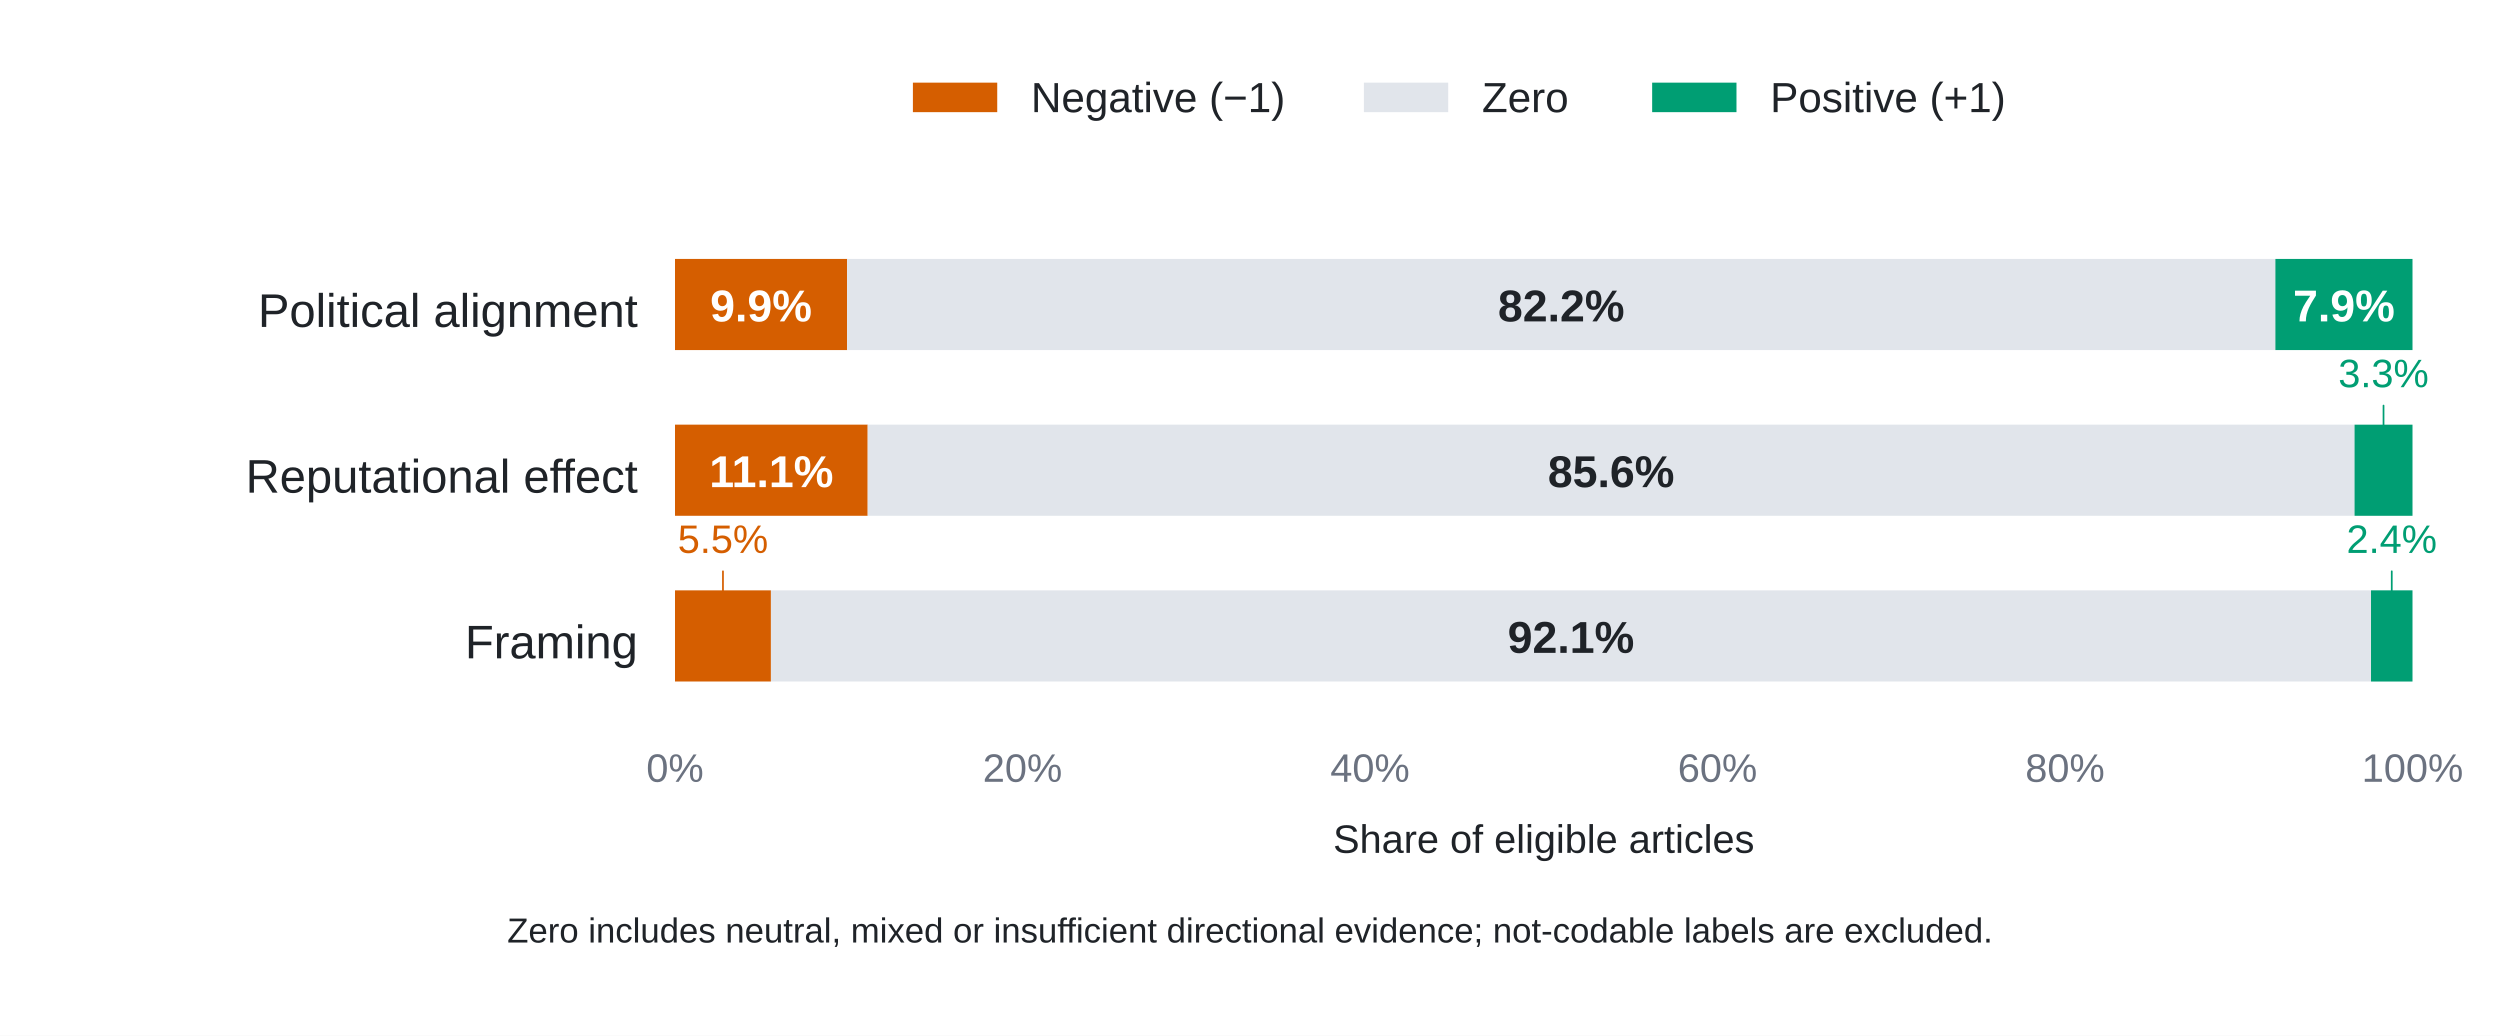
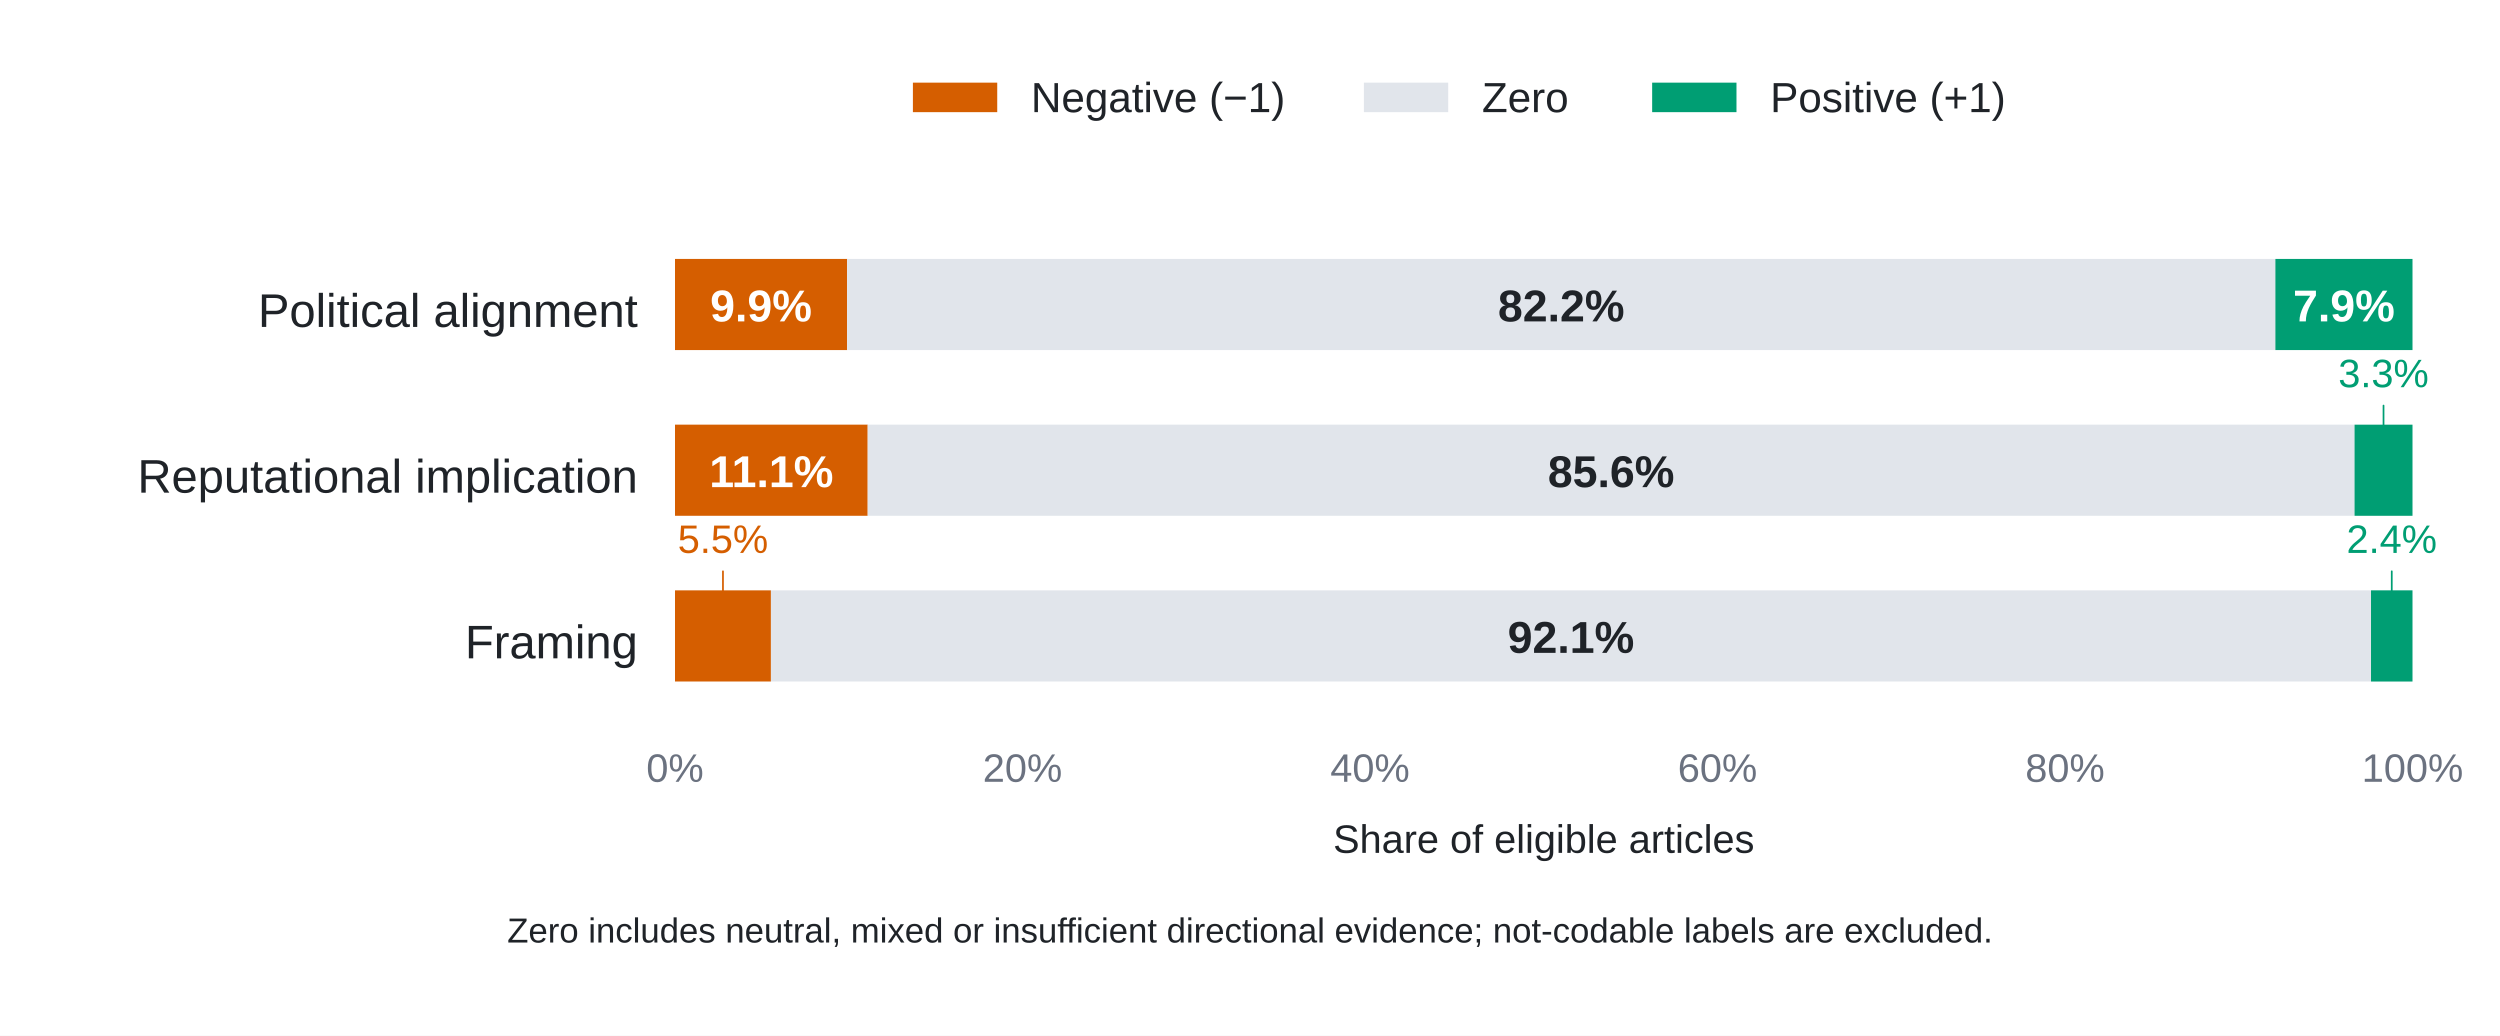
<svg xmlns="http://www.w3.org/2000/svg" width="1008pt" height="417.6pt" viewBox="0 0 1008 417.6" version="1.1">
  <defs>
    <style type="text/css">*{stroke-linejoin: round; stroke-linecap: butt}</style>
  </defs>
  <g id="figure_1">
    <g id="patch_1">
-       <path d="M 0 417.6  L 1008 417.6  L 1008 0  L 0 0  z " style="fill: #ffffff" />
+       <path d="M 0 417.6 L 1008 417.6 L 1008 0 L 0 0 z " style="fill: #ffffff" />
    </g>
    <g id="axes_1">
      <g id="patch_2">
-         <path d="M 272.16 296.496  L 972.72 296.496  L 972.72 79.344  L 272.16 79.344  z " style="fill: #ffffff" />
+         <path d="M 272.16 296.496 L 972.72 296.496 L 972.72 79.344 L 272.16 79.344 z " style="fill: #ffffff" />
      </g>
      <g id="patch_3">
-         <path d="M 272.16 104.4  L 341.546 104.4  L 341.546 141.149  L 272.16 141.149  z " clip-path="url(#p904f1ab485)" style="fill: #d55e00" />
+         <path d="M 272.16 104.4 L 341.546 104.4 L 341.546 141.149 L 272.16 141.149 z " clip-path="url(#p0421eb1558)" style="fill: #d55e00" />
      </g>
      <g id="patch_4">
-         <path d="M 272.16 171.216  L 349.857 171.216  L 349.857 207.965  L 272.16 207.965  z " clip-path="url(#p904f1ab485)" style="fill: #d55e00" />
+         <path d="M 272.16 171.216 L 349.857 171.216 L 349.857 207.965 L 272.16 207.965 z " clip-path="url(#p0421eb1558)" style="fill: #d55e00" />
      </g>
      <g id="patch_5">
-         <path d="M 272.16 238.032  L 310.834 238.032  L 310.834 274.781  L 272.16 274.781  z " clip-path="url(#p904f1ab485)" style="fill: #d55e00" />
+         <path d="M 272.16 238.032 L 310.834 238.032 L 310.834 274.781 L 272.16 274.781 z " clip-path="url(#p0421eb1558)" style="fill: #d55e00" />
      </g>
      <g id="patch_6">
-         <path d="M 341.546 104.4  L 917.432 104.4  L 917.432 141.149  L 341.546 141.149  z " clip-path="url(#p904f1ab485)" style="fill: #e1e5eb" />
+         <path d="M 341.546 104.4 L 917.432 104.4 L 917.432 141.149 L 341.546 141.149 z " clip-path="url(#p0421eb1558)" style="fill: #e1e5eb" />
      </g>
      <g id="patch_7">
-         <path d="M 349.857 171.216  L 949.354 171.216  L 949.354 207.965  L 349.857 207.965  z " clip-path="url(#p904f1ab485)" style="fill: #e1e5eb" />
+         <path d="M 349.857 171.216 L 949.354 171.216 L 949.354 207.965 L 349.857 207.965 z " clip-path="url(#p0421eb1558)" style="fill: #e1e5eb" />
      </g>
      <g id="patch_8">
-         <path d="M 310.834 238.032  L 955.991 238.032  L 955.991 274.781  L 310.834 274.781  z " clip-path="url(#p904f1ab485)" style="fill: #e1e5eb" />
+         <path d="M 310.834 238.032 L 955.991 238.032 L 955.991 274.781 L 310.834 274.781 z " clip-path="url(#p0421eb1558)" style="fill: #e1e5eb" />
      </g>
      <g id="patch_9">
-         <path d="M 917.432 104.4  L 972.72 104.4  L 972.72 141.149  L 917.432 141.149  z " clip-path="url(#p904f1ab485)" style="fill: #009e73" />
+         <path d="M 917.432 104.4 L 972.72 104.4 L 972.72 141.149 L 917.432 141.149 z " clip-path="url(#p0421eb1558)" style="fill: #009e73" />
      </g>
      <g id="patch_10">
-         <path d="M 949.354 171.216  L 972.72 171.216  L 972.72 207.965  L 949.354 207.965  z " clip-path="url(#p904f1ab485)" style="fill: #009e73" />
+         <path d="M 949.354 171.216 L 972.72 171.216 L 972.72 207.965 L 949.354 207.965 z " clip-path="url(#p0421eb1558)" style="fill: #009e73" />
      </g>
      <g id="patch_11">
-         <path d="M 955.991 238.032  L 972.72 238.032  L 972.72 274.781  L 955.991 274.781  z " clip-path="url(#p904f1ab485)" style="fill: #009e73" />
+         <path d="M 955.991 238.032 L 972.72 238.032 L 972.72 274.781 L 955.991 274.781 z " clip-path="url(#p0421eb1558)" style="fill: #009e73" />
      </g>
      <g id="matplotlib.axis_1">
        <g id="xtick_1">
          <g id="line2d_1" />
          <g id="text_1">
            <text style="font-size: 16px; font-family: 'Helvetica Neue', 'Arial', 'DejaVu Sans', sans-serif; text-anchor: middle; fill: #6b7280" x="272.16" y="315.228" transform="rotate(-0 272.16 315.228)">0%</text>
          </g>
        </g>
        <g id="xtick_2">
          <g id="line2d_2" />
          <g id="text_2">
            <text style="font-size: 16px; font-family: 'Helvetica Neue', 'Arial', 'DejaVu Sans', sans-serif; text-anchor: middle; fill: #6b7280" x="412.272" y="315.228" transform="rotate(-0 412.272 315.228)">20%</text>
          </g>
        </g>
        <g id="xtick_3">
          <g id="line2d_3" />
          <g id="text_3">
            <text style="font-size: 16px; font-family: 'Helvetica Neue', 'Arial', 'DejaVu Sans', sans-serif; text-anchor: middle; fill: #6b7280" x="552.384" y="315.228" transform="rotate(-0 552.384 315.228)">40%</text>
          </g>
        </g>
        <g id="xtick_4">
          <g id="line2d_4" />
          <g id="text_4">
            <text style="font-size: 16px; font-family: 'Helvetica Neue', 'Arial', 'DejaVu Sans', sans-serif; text-anchor: middle; fill: #6b7280" x="692.496" y="315.228" transform="rotate(-0 692.496 315.228)">60%</text>
          </g>
        </g>
        <g id="xtick_5">
          <g id="line2d_5" />
          <g id="text_5">
            <text style="font-size: 16px; font-family: 'Helvetica Neue', 'Arial', 'DejaVu Sans', sans-serif; text-anchor: middle; fill: #6b7280" x="832.608" y="315.228" transform="rotate(-0 832.608 315.228)">80%</text>
          </g>
        </g>
        <g id="xtick_6">
          <g id="line2d_6" />
          <g id="text_6">
            <text style="font-size: 16px; font-family: 'Helvetica Neue', 'Arial', 'DejaVu Sans', sans-serif; text-anchor: middle; fill: #6b7280" x="972.72" y="315.228" transform="rotate(-0 972.72 315.228)">100%</text>
          </g>
        </g>
        <g id="text_7">
          <text style="font-size: 16px; font-family: 'Helvetica Neue', 'Arial', 'DejaVu Sans', sans-serif; text-anchor: middle; fill: #1f2328" x="622.44" y="343.868" transform="rotate(-0 622.44 343.868)">Share of eligible articles</text>
        </g>
      </g>
      <g id="matplotlib.axis_2">
        <g id="ytick_1">
          <g id="line2d_7" />
          <g id="text_8">
            <text style="font-size: 19px; font-family: 'Helvetica Neue', 'Arial', 'DejaVu Sans', sans-serif; text-anchor: end; fill: #1f2328" x="257.16" y="131.818" transform="rotate(-0 257.16 131.8184)">Political alignment</text>
          </g>
        </g>
        <g id="ytick_2">
          <g id="line2d_8" />
          <g id="text_9">
-             <text style="font-size: 19px; font-family: 'Helvetica Neue', 'Arial', 'DejaVu Sans', sans-serif; text-anchor: end; fill: #1f2328" x="257.16" y="198.634" transform="rotate(-0 257.16 198.6344)">Reputational effect</text>
+             <text style="font-size: 19px; font-family: 'Helvetica Neue', 'Arial', 'DejaVu Sans', sans-serif; text-anchor: end; fill: #1f2328" x="257.16" y="198.634" transform="rotate(-0 257.16 198.6344)">Reputational implication</text>
          </g>
        </g>
        <g id="ytick_3">
          <g id="line2d_9" />
          <g id="text_10">
            <text style="font-size: 19px; font-family: 'Helvetica Neue', 'Arial', 'DejaVu Sans', sans-serif; text-anchor: end; fill: #1f2328" x="257.16" y="265.45" transform="rotate(-0 257.16 265.4504)">Framing</text>
          </g>
        </g>
      </g>
      <g id="text_11">
        <text style="font-weight: 700; font-size: 18px; font-family: 'Helvetica Neue', 'Arial', 'DejaVu Sans', sans-serif; text-anchor: middle; fill: #ffffff" x="306.853" y="129.596" transform="rotate(-0 306.8528 129.5964)">9.9%</text>
      </g>
      <g id="text_12">
        <text style="font-weight: 700; font-size: 18px; font-family: 'Helvetica Neue', 'Arial', 'DejaVu Sans', sans-serif; text-anchor: middle; fill: #ffffff" x="311.008" y="196.412" transform="rotate(-0 311.0084 196.4124)">11.1%</text>
      </g>
      <g id="patch_12">
-         <path d="M 291.497 230.342  Q 291.497 235.024 291.497 239.706  " style="fill: none; stroke: #d55e00; stroke-width: 0.7; stroke-linecap: round" />
+         <path d="M 291.497 230.342 Q 291.497 235.024 291.497 239.706 " style="fill: none; stroke: #d55e00; stroke-width: 0.7; stroke-linecap: round" />
      </g>
      <g id="text_13">
        <text style="font-size: 16px; font-family: 'Helvetica Neue', 'Arial', 'DejaVu Sans', sans-serif; text-anchor: middle; fill: #d55e00" x="291.497" y="222.931" transform="rotate(-0 291.4969 222.9312)">5.5%</text>
      </g>
      <g id="text_14">
        <text style="font-weight: 700; font-size: 18px; font-family: 'Helvetica Neue', 'Arial', 'DejaVu Sans', sans-serif; text-anchor: middle; fill: #1f2328" x="629.489" y="129.596" transform="rotate(-0 629.4886 129.5964)">82.2%</text>
      </g>
      <g id="text_15">
        <text style="font-weight: 700; font-size: 18px; font-family: 'Helvetica Neue', 'Arial', 'DejaVu Sans', sans-serif; text-anchor: middle; fill: #1f2328" x="649.605" y="196.412" transform="rotate(-0 649.6054 196.4124)">85.6%</text>
      </g>
      <g id="text_16">
        <text style="font-weight: 700; font-size: 18px; font-family: 'Helvetica Neue', 'Arial', 'DejaVu Sans', sans-serif; text-anchor: middle; fill: #1f2328" x="633.413" y="263.228" transform="rotate(-0 633.4126 263.2284)">92.1%</text>
      </g>
      <g id="text_17">
        <text style="font-weight: 700; font-size: 18px; font-family: 'Helvetica Neue', 'Arial', 'DejaVu Sans', sans-serif; text-anchor: middle; fill: #ffffff" x="945.076" y="129.596" transform="rotate(-0 945.0758 129.5964)">7.9%</text>
      </g>
      <g id="patch_13">
-         <path d="M 961.037 163.526  Q 961.037 168.208 961.037 172.89  " style="fill: none; stroke: #009e73; stroke-width: 0.7; stroke-linecap: round" />
+         <path d="M 961.037 163.526 Q 961.037 168.208 961.037 172.89 " style="fill: none; stroke: #009e73; stroke-width: 0.7; stroke-linecap: round" />
      </g>
      <g id="text_18">
        <text style="font-size: 16px; font-family: 'Helvetica Neue', 'Arial', 'DejaVu Sans', sans-serif; text-anchor: middle; fill: #009e73" x="961.037" y="156.115" transform="rotate(-0 961.037 156.1152)">3.3%</text>
      </g>
      <g id="patch_14">
-         <path d="M 964.356 230.342  Q 964.356 235.024 964.356 239.706  " style="fill: none; stroke: #009e73; stroke-width: 0.7; stroke-linecap: round" />
+         <path d="M 964.356 230.342 Q 964.356 235.024 964.356 239.706 " style="fill: none; stroke: #009e73; stroke-width: 0.7; stroke-linecap: round" />
      </g>
      <g id="text_19">
        <text style="font-size: 16px; font-family: 'Helvetica Neue', 'Arial', 'DejaVu Sans', sans-serif; text-anchor: middle; fill: #009e73" x="964.356" y="222.931" transform="rotate(-0 964.3556 222.9312)">2.4%</text>
      </g>
      <g id="legend_1">
        <g id="patch_15">
-           <path d="M 368.083 45.222  L 402.083 45.222  L 402.083 33.322  L 368.083 33.322  z " style="fill: #d55e00" />
+           <path d="M 368.083 45.222 L 402.083 45.222 L 402.083 33.322 L 368.083 33.322 z " style="fill: #d55e00" />
        </g>
        <g id="text_20">
          <text style="font-size: 17px; font-family: 'Helvetica Neue', 'Arial', 'DejaVu Sans', sans-serif; text-anchor: start; fill: #1f2328" x="415.683" y="45.222" transform="rotate(-0 415.6828 45.22236)">Negative (−1)</text>
        </g>
        <g id="patch_16">
-           <path d="M 549.919 45.222  L 583.919 45.222  L 583.919 33.322  L 549.919 33.322  z " style="fill: #e1e5eb" />
+           <path d="M 549.919 45.222 L 583.919 45.222 L 583.919 33.322 L 549.919 33.322 z " style="fill: #e1e5eb" />
        </g>
        <g id="text_21">
          <text style="font-size: 17px; font-family: 'Helvetica Neue', 'Arial', 'DejaVu Sans', sans-serif; text-anchor: start; fill: #1f2328" x="597.519" y="45.222" transform="rotate(-0 597.519 45.22236)">Zero</text>
        </g>
        <g id="patch_17">
-           <path d="M 666.149 45.222  L 700.149 45.222  L 700.149 33.322  L 666.149 33.322  z " style="fill: #009e73" />
+           <path d="M 666.149 45.222 L 700.149 45.222 L 700.149 33.322 L 666.149 33.322 z " style="fill: #009e73" />
        </g>
        <g id="text_22">
          <text style="font-size: 17px; font-family: 'Helvetica Neue', 'Arial', 'DejaVu Sans', sans-serif; text-anchor: start; fill: #1f2328" x="713.749" y="45.222" transform="rotate(-0 713.7486 45.22236)">Positive (+1)</text>
        </g>
      </g>
    </g>
    <g id="text_23">
      <text style="font-size: 14px; font-family: 'Helvetica Neue', 'Arial', 'DejaVu Sans', sans-serif; text-anchor: middle; fill: #1f2328" x="504" y="380.016" transform="rotate(-0 504 380.016)">Zero includes neutral, mixed or insufficient directional evidence; not-codable labels are excluded.</text>
    </g>
  </g>
  <defs>
-     <clipPath id="p904f1ab485">
+     <clipPath id="p0421eb1558">
      <rect x="272.16" y="79.344" width="700.56" height="217.152" />
    </clipPath>
  </defs>
</svg>
